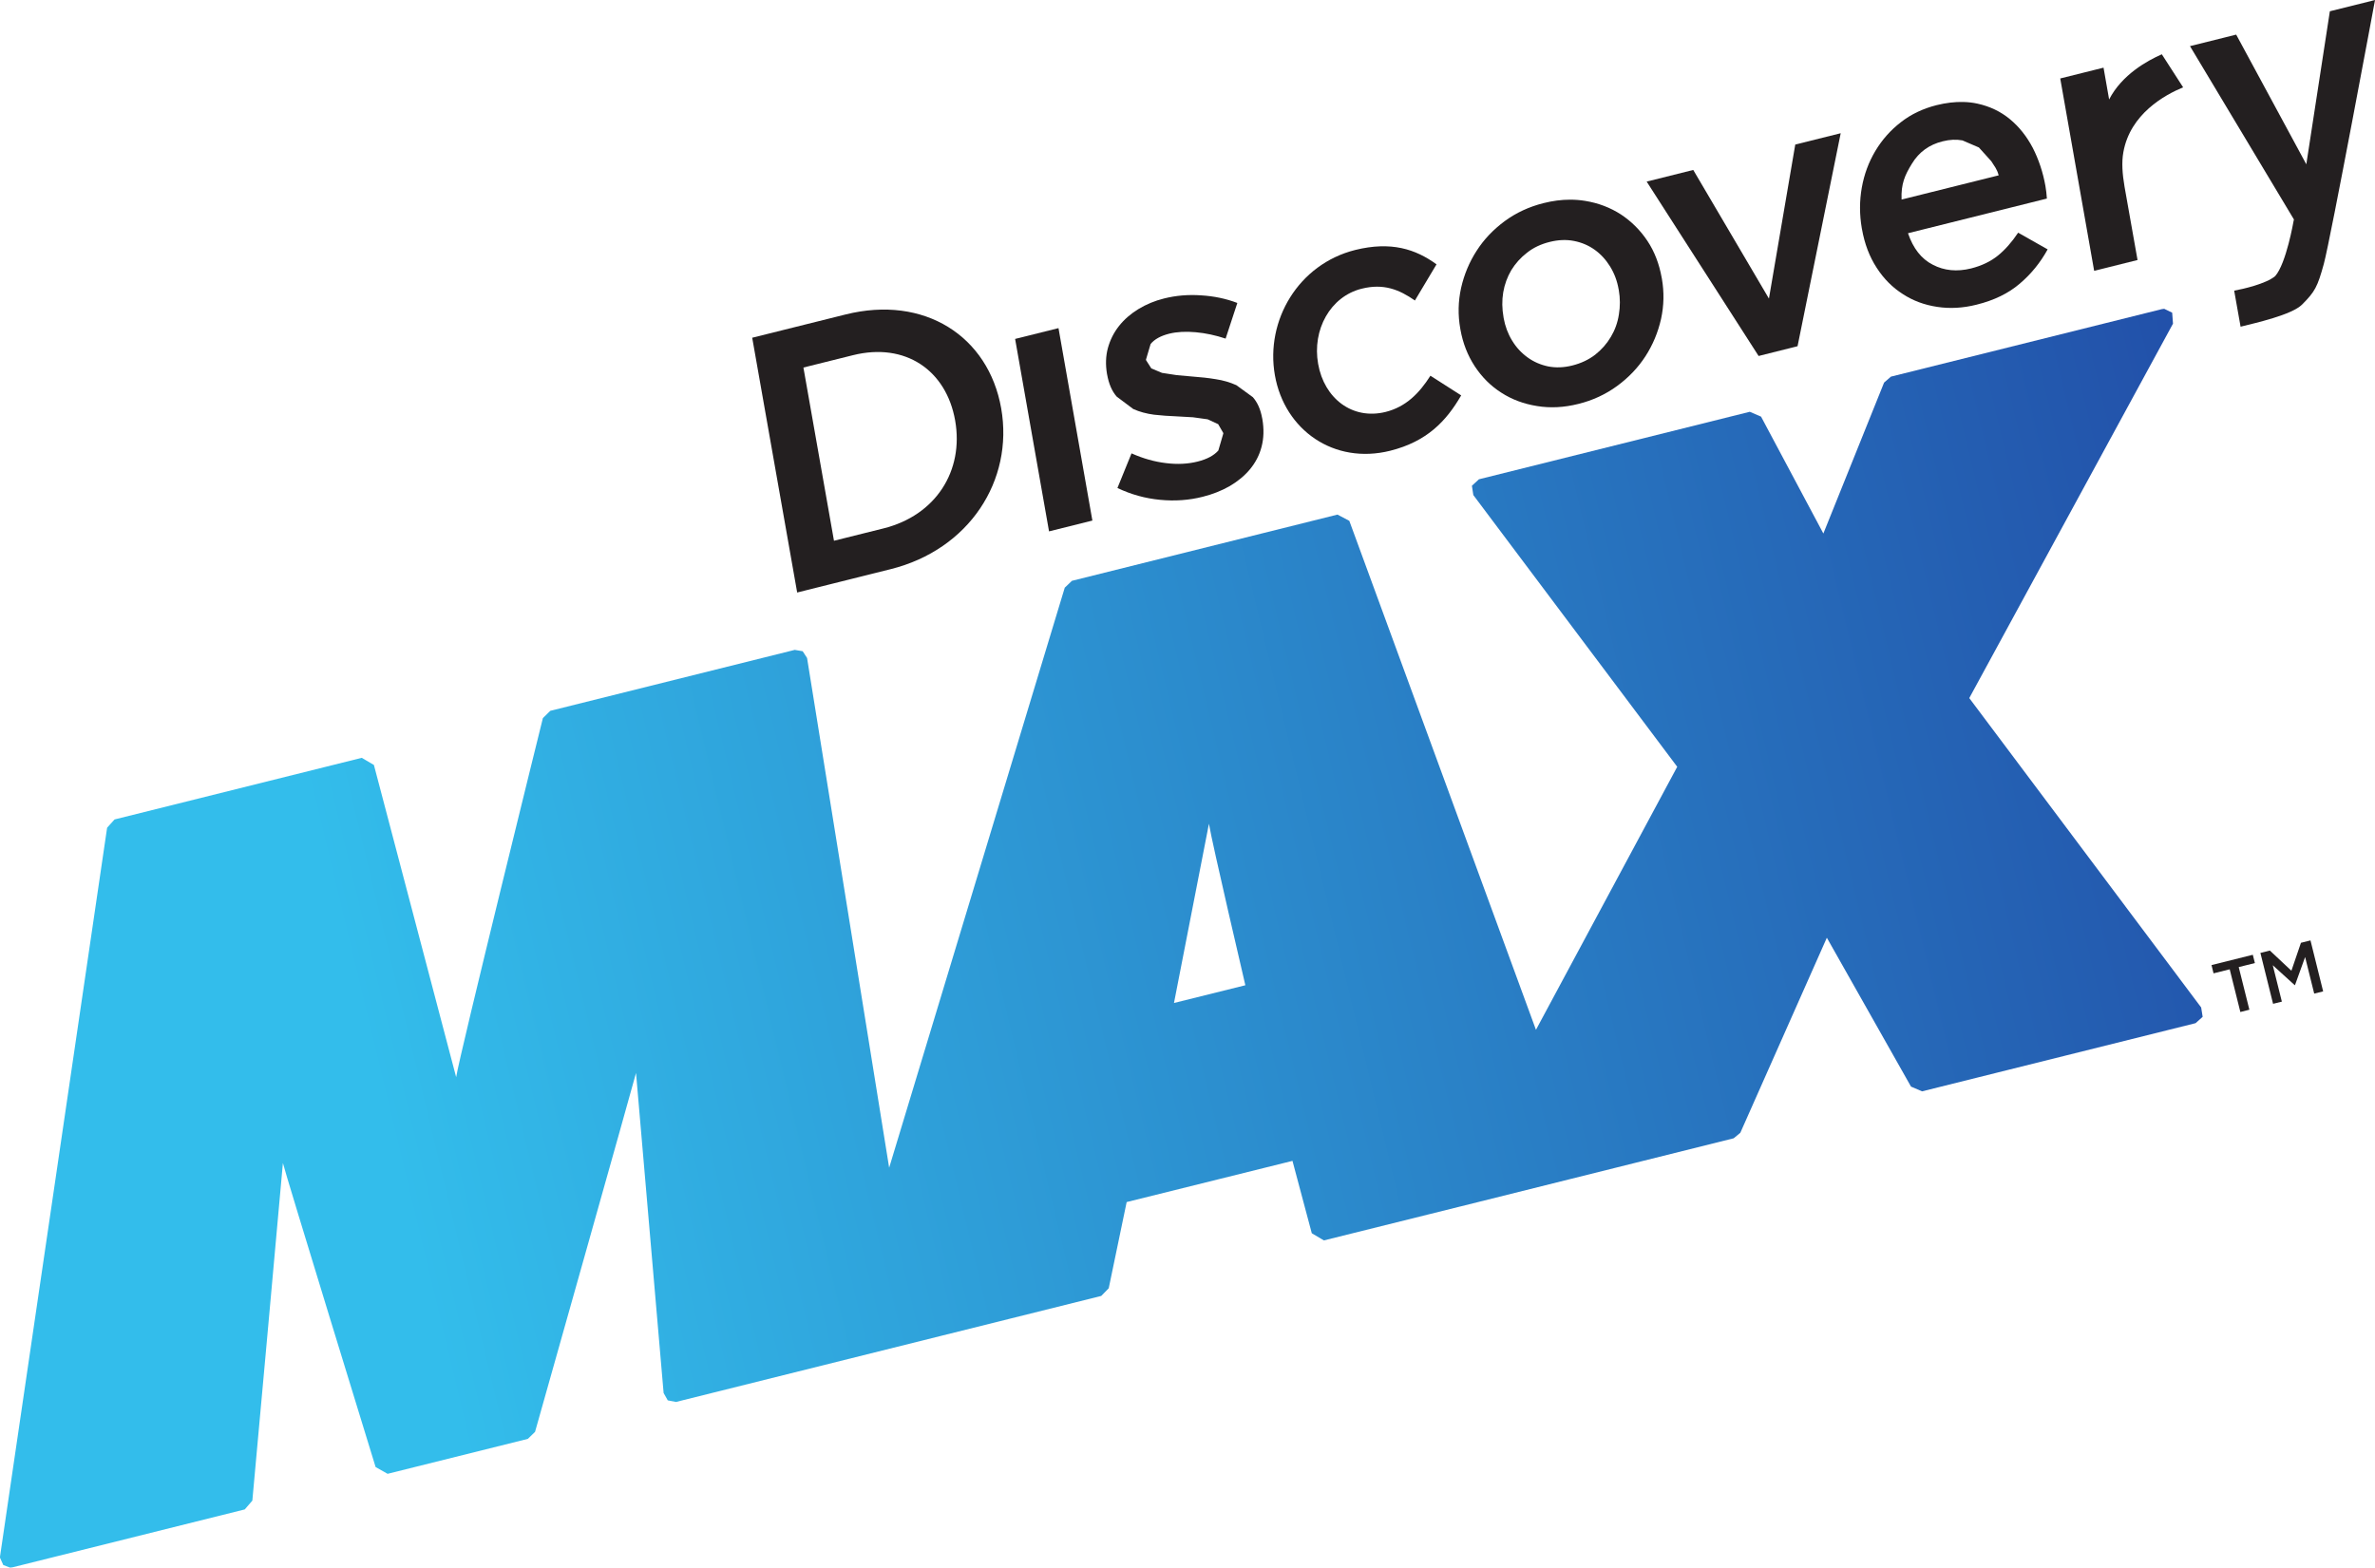
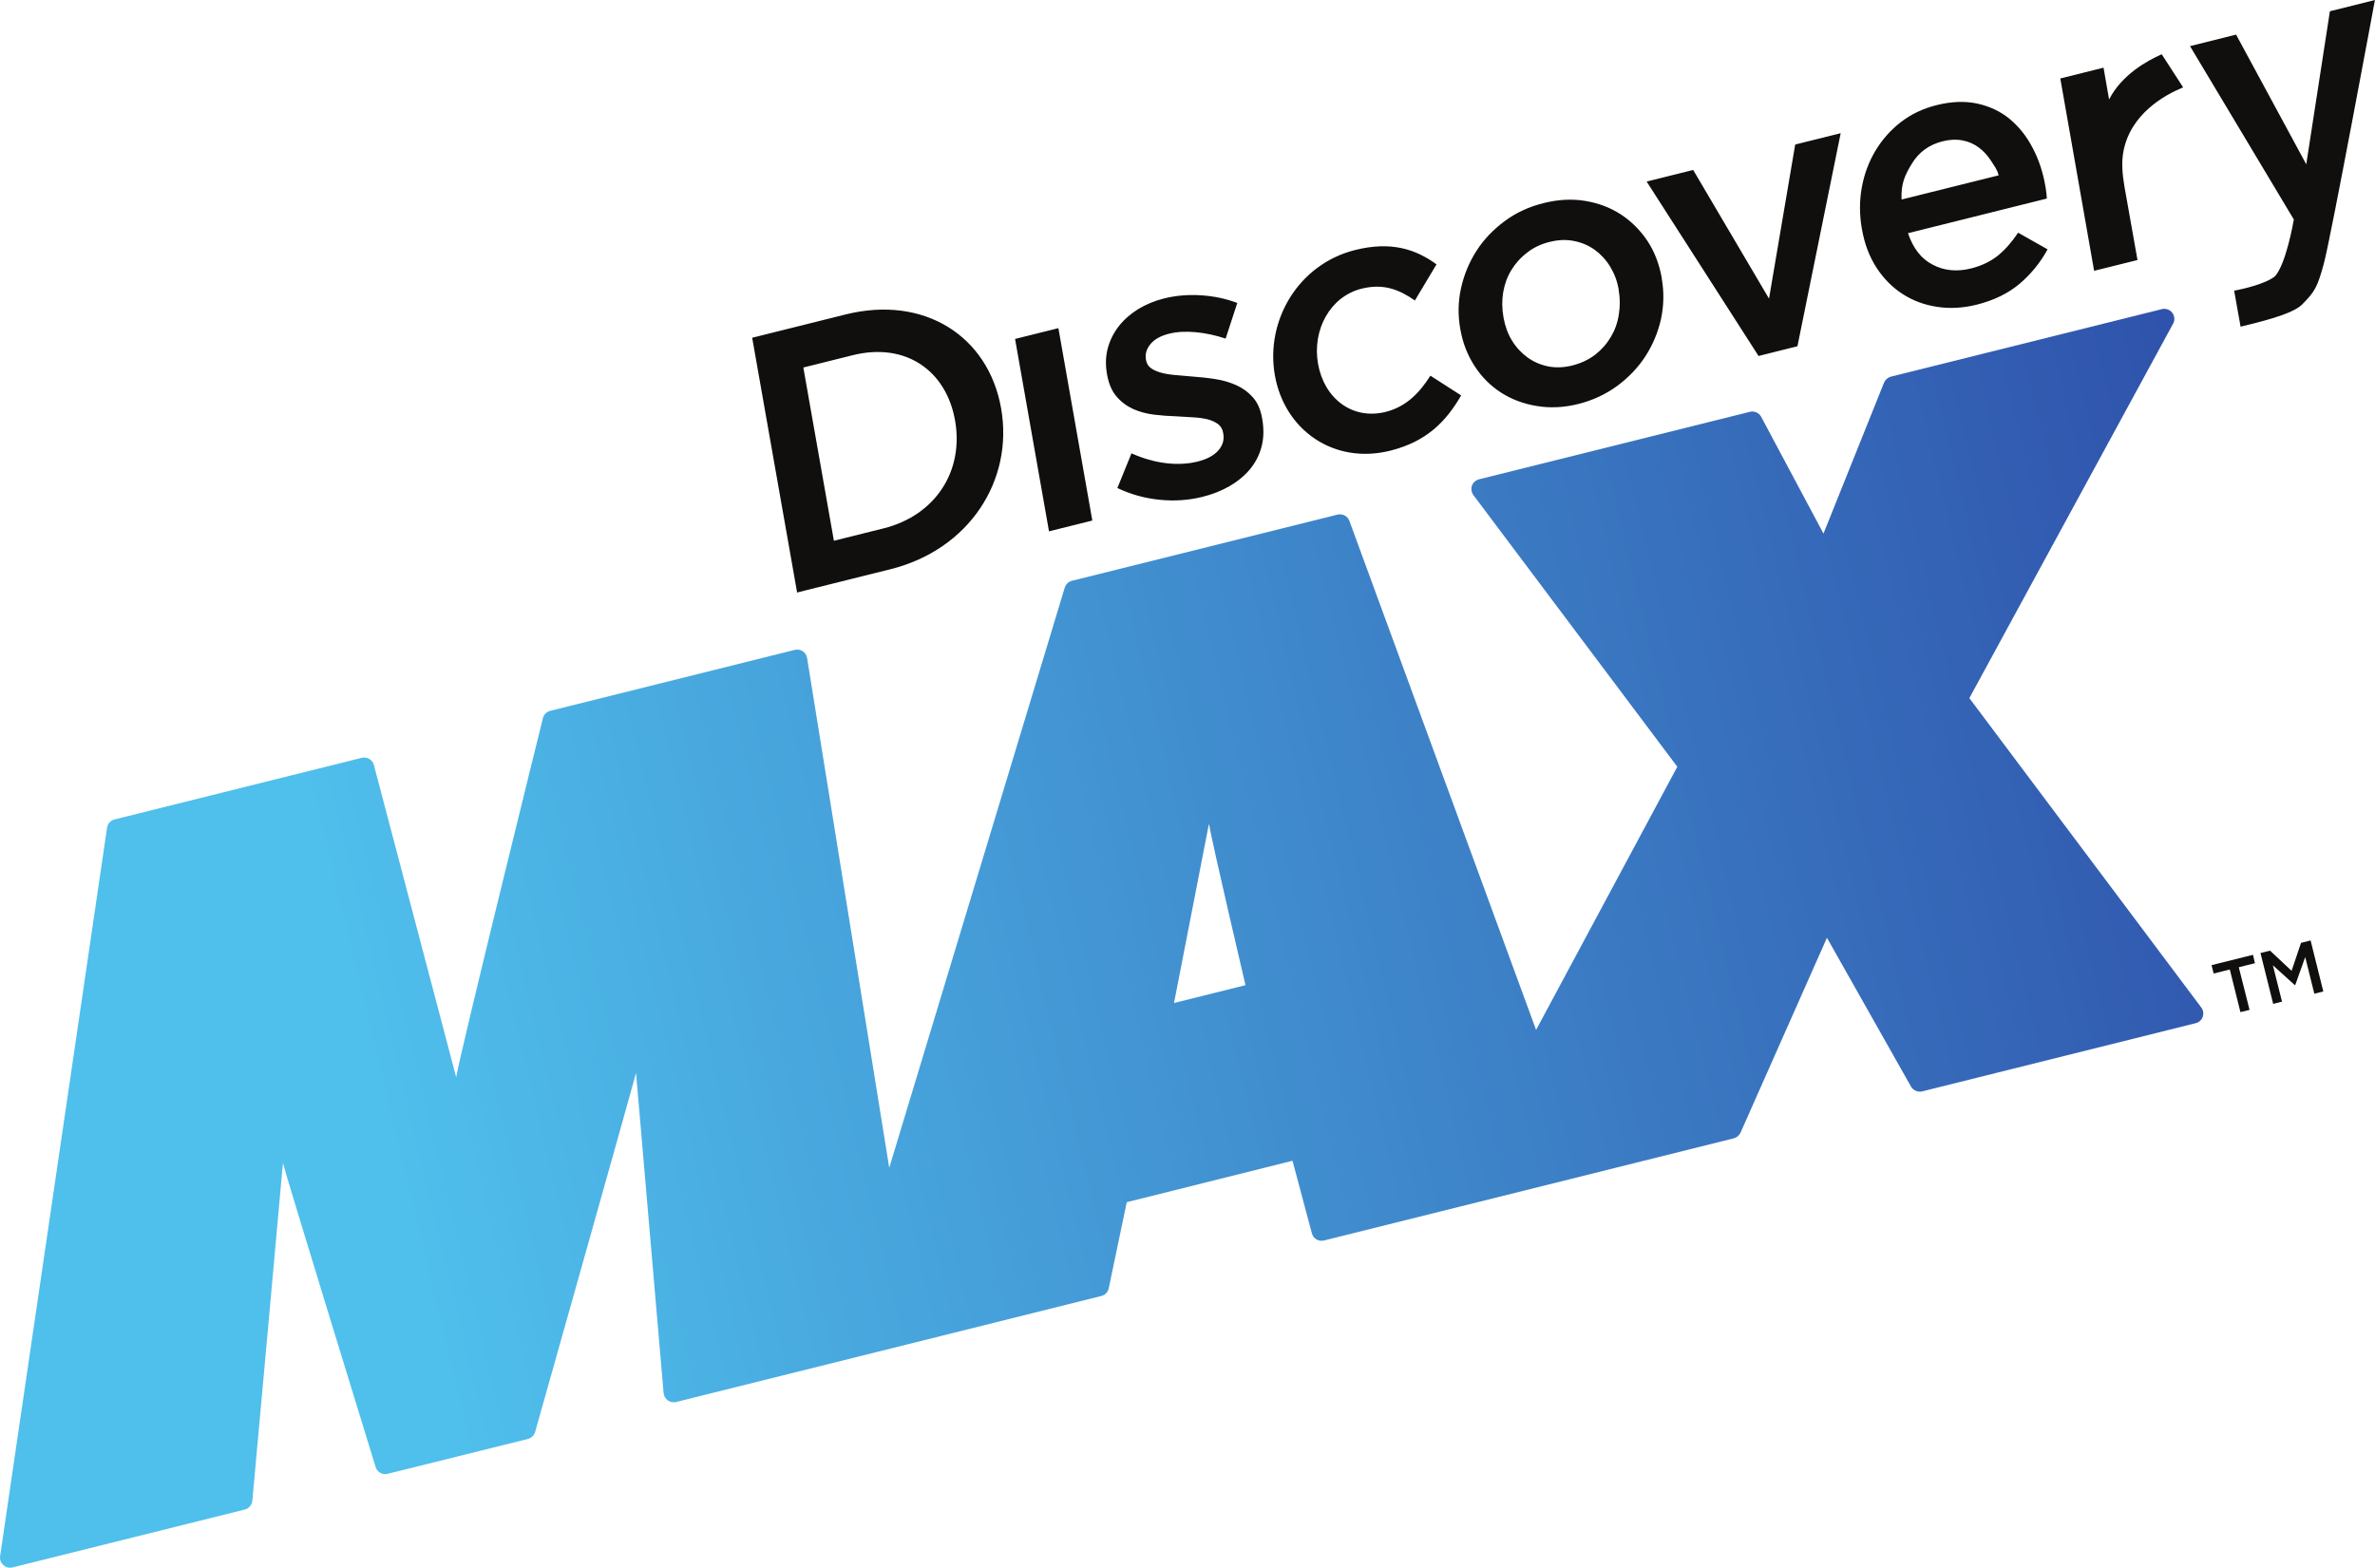
- <svg xmlns="http://www.w3.org/2000/svg" height="111.8mm" width="169.33mm" version="1.1" viewBox="0 0 600 396.134">
+ <svg xmlns="http://www.w3.org/2000/svg" height="396.16" width="600" version="1.1" viewBox="0 0 158.75 104.816">
  <defs>
-     <linearGradient id="a" gradientUnits="userSpaceOnUse" gradientTransform="matrix(590.76 -147.29 147.29 590.76 -662.99 689.23)" x1="0" x2="1" y1="0" y2="0">
-       <stop stop-color="#33bdeb" offset="0" />
-       <stop stop-color="#33bdeb" offset="0.2" />
-       <stop stop-color="#2250a9" offset="1" />
+     <linearGradient id="a" gradientUnits="userSpaceOnUse" gradientTransform="matrix(156.31 -38.973 38.973 156.31 -3.7225 122.85)" x1="0" x2="1" y1="0" y2="0">
+       <stop stop-color="#4fbfec" offset="0" />
+       <stop stop-color="#4fbfec" offset=".2" />
+       <stop stop-color="#2f52ab" offset="1" />
    </linearGradient>
  </defs>
-   <g transform="translate(642.25 -378.51)">
-     <path fill="url(#a)" d="m-95.504 456.54-0.602 0.08-68.434 17.06-1.73 1.5-15.34 38.14-15.74-29.53-2.85-1.23-68.43 17.06-1.77 1.64 0.36 2.35 51.51 68.66-35.69 66.47-47.15-128.62-2.99-1.58-67.09 16.74-1.81 1.73-44.36 146.58-20.74-128.81-1.11-1.71-2-0.34-61.76 15.4-1.87 1.84s-21.1 85.25-21.91 90.74l-20.78-78.9-3.07-1.8-62.45 15.57-1.88 2.09-27.04 184.08-0.02 0.33v0.06l0.83 1.85 1.7 0.65 0.64-0.07 58.66-14.63 1.92-2.22s7.53-82.72 7.72-85.32c0.53 2.39 23.42 76.83 23.42 76.83l3.03 1.71 35.43-8.83 1.82-1.77s25.1-88.95 25.51-90.7l6.97 80.88 1.05 1.86 2.08 0.4 107.43-26.79 1.89-1.94 4.53-21.78 41.89-10.41 4.88 18.29 3.06 1.81 34.4-8.56h0.02l69.11-17.25 1.67-1.39 21.86-49.29 21.26 37.62 2.8 1.2 69.092-17.23 1.789-1.6-0.377-2.37-58.584-78.18 51.468-94.62-0.209-2.77-2.013-0.98zm-241.33 130.13c0.73 4.61 9.2 40.81 9.2 40.81l-18.03 4.48 8.83-45.29z" />
-     <g fill="#231f20">
-       <path d="m-53.654 381.35-5.949 38.67-17.715-32.77-11.672 2.91 26.262 43.81-0.094 0.4s-1.845 10.73-4.65 13.91c-2.278 1.92-8.095 3.27-10.355 3.67l1.619 9.11c3.841-0.96 12.953-2.99 15.551-5.61 3.238-3.25 3.878-4.44 5.478-10.26 1.713-6.3 12.933-66.68 12.933-66.68l-11.408 2.84z" />
-       <path d="m-109.42 403.64-1.41-8.04-10.94 2.73 8.57 48.61 10.96-2.73-3.28-18.5c-0.56-3.26-0.77-6.2-0.3-8.76 1.73-9.67 10.467-14.47 15.098-16.38l-5.384-8.35c-3.709 1.63-10.094 5.17-13.314 11.42" />
-       <path d="m-292.2 482.6c-8.41 2.09-15.53-3.43-17.05-12.16-1.53-8.57 3.05-17 10.99-18.98 5.54-1.39 9.49 0.21 13.46 2.98l5.46-9.14c-5.29-3.85-11.48-5.87-20.54-3.63-14.31 3.58-22.74 17.77-20.29 31.67 2.45 13.87 14.93 22.61 29.12 19.07 9.32-2.34 14.18-7.5 17.94-13.99l-7.77-4.97c-2.81 4.42-6.16 7.85-11.32 9.15" />
-       <path d="m-146.29 404.27c-2.1-0.05-4.34 0.22-6.71 0.8-3.44 0.87-6.47 2.3-9.05 4.33-2.62 2.02-4.75 4.45-6.44 7.27-1.68 2.82-2.81 5.89-3.41 9.24-0.6 3.37-0.6 6.8 0 10.28l0.04 0.19c0.66 3.75 1.9 7 3.72 9.79 1.79 2.79 4.02 5.01 6.61 6.65 2.58 1.69 5.48 2.75 8.68 3.23 3.2 0.49 6.52 0.31 9.96-0.56 4.41-1.09 8.04-2.86 10.9-5.31 2.88-2.45 5.22-5.34 7.04-8.66l-7.45-4.22c-1.6 2.39-3.3 4.32-5.1 5.78-1.85 1.49-4.11 2.58-6.8 3.26-3.56 0.88-6.8 0.56-9.66-0.94-2.9-1.47-4.97-4.14-6.27-7.96l35.09-8.76-0.15-1.64-0.22-1.54c-0.62-3.48-1.7-6.7-3.2-9.64-1.53-2.9-3.45-5.33-5.78-7.25-2.32-1.92-5.03-3.22-8.15-3.91-1.17-0.26-2.38-0.4-3.65-0.43zm-2.59 9.55c0.83-0.04 1.63 0.02 2.4 0.16l4.16 1.79 3.14 3.48c0.88 1.43 1.37 1.83 1.86 3.56l-24.53 6.12c-0.17-3.94 0.83-6.18 2.62-9.08 1.77-2.92 4.37-4.8 7.74-5.63 0.9-0.23 1.77-0.36 2.61-0.4z" />
-       <path d="m-195.36 453.96-19.12-32.51-11.77 2.94 28.28 44.07 9.84-2.47 10.9-53.82-11.48 2.86-6.65 38.93z" />
-       <path d="m-245.6 428.96c-2.17 0-4.4 0.29-6.7 0.87-3.68 0.92-6.95 2.45-9.81 4.55-2.88 2.13-5.26 4.62-7.1 7.5-1.85 2.86-3.15 5.99-3.92 9.37-0.75 3.41-0.83 6.84-0.2 10.36l0.03 0.17c0.61 3.42 1.81 6.51 3.62 9.28 1.81 2.75 4.03 4.97 6.72 6.68 2.65 1.72 5.65 2.83 9 3.37 3.31 0.55 6.81 0.38 10.43-0.53 3.67-0.9 6.96-2.44 9.86-4.57s5.27-4.63 7.12-7.49c1.86-2.88 3.16-6.01 3.93-9.4 0.74-3.39 0.81-6.79 0.21-10.22l-0.04-0.19c-0.62-3.48-1.8-6.61-3.61-9.33s-4.05-4.94-6.7-6.69c-2.68-1.73-5.69-2.88-9-3.42-1.26-0.21-2.54-0.31-3.84-0.31zm-1.99 10.21c1.02-0.04 2.01 0.03 2.97 0.22 1.94 0.38 3.67 1.11 5.21 2.21 1.53 1.09 2.84 2.5 3.9 4.21 1.07 1.73 1.81 3.66 2.18 5.82l0.04 0.17c0.36 2.09 0.36 4.14 0.02 6.19-0.32 2.06-1 3.92-2.03 5.65-1.02 1.73-2.34 3.22-3.96 4.5-1.64 1.26-3.56 2.17-5.8 2.73-2.12 0.53-4.14 0.6-6.06 0.23-1.92-0.4-3.65-1.15-5.19-2.26-1.57-1.13-2.89-2.54-3.94-4.28-1.05-1.71-1.75-3.61-2.13-5.68l-0.03-0.21c-0.38-2.14-0.42-4.23-0.08-6.27 0.34-2.03 1.04-3.91 2.03-5.61 1.04-1.69 2.36-3.18 4-4.44 1.61-1.28 3.53-2.17 5.7-2.71 1.09-0.27 2.14-0.43 3.17-0.47z" />
-       <path d="m-329.9 475.84c-1.62-0.73-3.36-1.24-5.24-1.52-1.88-0.31-3.74-0.51-5.59-0.64l-4.25-0.38-3.71-0.57-2.7-1.13-1.31-2.05-0.04-0.17 1.17-3.95c0.99-1.21 2.58-2.07 4.68-2.6 1.98-0.49 4.22-0.6 6.73-0.37 2.48 0.22 5.02 0.77 7.54 1.61l2.96-9.01c-2.82-1.08-5.87-1.72-9.11-1.92-3.28-0.23-6.4 0.03-9.41 0.79-2.36 0.58-4.5 1.48-6.46 2.67-1.98 1.21-3.6 2.62-4.92 4.29-1.31 1.66-2.24 3.52-2.8 5.56-0.55 2.03-0.62 4.21-0.23 6.53l0.04 0.19c0.42 2.33 1.21 4.18 2.41 5.55l4.18 3.14c1.6 0.72 3.37 1.19 5.27 1.44 1.9 0.2 3.75 0.35 5.57 0.41l4.26 0.24 3.69 0.51 2.67 1.23 1.26 2.18 0.04 0.17-1.26 4.31c-1.13 1.28-2.88 2.2-5.23 2.79-2.47 0.62-5.14 0.75-8.01 0.39-2.86-0.34-5.76-1.15-8.69-2.46l-3.56 8.75c3.44 1.64 7.04 2.64 10.79 2.99 3.74 0.36 7.32 0.1 10.75-0.77 2.48-0.62 4.76-1.52 6.81-2.69 2.03-1.19 3.77-2.62 5.14-4.27 1.37-1.66 2.37-3.54 2.92-5.67 0.56-2.13 0.64-4.48 0.19-7.06l-0.04-0.17c-0.4-2.24-1.19-3.99-2.35-5.31l-4.16-3.03" />
-       <path d="m-377.23 512.78 10.95-2.73-8.56-48.63-10.96 2.73 8.57 48.63z" />
-       <path d="m-389.32 481.68c3.2 18.2-8.06 35.71-27.96 40.66l-21.7 5.42c-0.7-3.93 4.27-7.49 5.87-12.22l14.03-3.5c13.29-3.31 20.37-14.59 18.13-27.28-2.24-12.68-12.56-19.82-25.85-16.49l-12.48 3.11 9.26 52.52c-2.22-1.84-8.79 3.82-8.79 3.82l-2.05 0.51-11.36-64.38 23.59-5.88c19.9-4.97 36.09 5.48 39.31 23.71" />
-       <path d="m-60.958 616.75-2.41 7.06-5.441-5.1-2.391 0.6 3.201 12.86 2.221-0.55-2.297-9.2 5.535 5.03h0.075l2.561-7.1 2.297 9.24 2.259-0.56-3.201-12.88-2.409 0.6z" />
-       <path d="m-83.549 622.38 0.508 2.09 4.085-1.02 2.692 10.79 2.278-0.58-2.692-10.77 4.085-1.02-0.527-2.09" />
-     </g>
+   <g transform="translate(-1.7649 -40.63)">
+     <path d="m146.27 61.298-18.11 4.513c-0.2 0.053-0.37 0.199-0.46 0.397l-4.05 10.097-4.17-7.818c-0.15-0.264-0.46-0.397-0.75-0.323l-18.11 4.514c-0.21 0.055-0.39 0.215-0.47 0.427-0.07 0.212-0.03 0.448 0.1 0.627l13.63 18.163-9.44 17.595-12.479-34.033c-0.118-0.323-0.46-0.502-0.793-0.42l-17.753 4.425c-0.229 0.058-0.411 0.232-0.48 0.457l-11.731 38.791-5.491-34.084c-0.029-0.186-0.136-0.351-0.293-0.454-0.156-0.102-0.349-0.137-0.531-0.091l-16.346 4.076c-0.24 0.06-0.428 0.246-0.488 0.487 0 0-5.584 22.556-5.797 24.016l-5.502-20.882c-0.094-0.355-0.455-0.567-0.811-0.48l-16.524 4.12c-0.263 0.066-0.461 0.285-0.5 0.554l-7.149 48.708c-0.004 0.03-0.006 0.06-0.007 0.09v0.01c0.003 0.19 0.081 0.37 0.221 0.49 0.125 0.12 0.286 0.18 0.451 0.18 0.054 0 0.108-0.01 0.162-0.02l15.526-3.87c0.278-0.07 0.48-0.31 0.507-0.59 0 0 1.993-21.89 2.045-22.58 0.139 0.64 6.197 20.33 6.197 20.33 0.105 0.34 0.458 0.54 0.803 0.45l9.374-2.33c0.234-0.06 0.418-0.24 0.484-0.47 0 0 6.636-23.54 6.744-24l1.843 21.4c0.017 0.2 0.119 0.38 0.28 0.49 0.159 0.12 0.36 0.15 0.551 0.11l15.527-3.87h0.001l12.9-3.22c0.251-0.06 0.443-0.26 0.494-0.51l1.204-5.76 11.08-2.77 1.294 4.85c0.095 0.36 0.455 0.57 0.81 0.48l9.103-2.27h0.003l18.282-4.56c0.2-0.05 0.36-0.19 0.45-0.37l5.78-13.04 5.62 9.95c0.15 0.26 0.46 0.39 0.75 0.32l18.28-4.56c0.21-0.05 0.39-0.21 0.47-0.42 0.07-0.22 0.04-0.45-0.1-0.63l-15.5-20.683 13.62-25.038c0.13-0.234 0.1-0.52-0.06-0.731-0.13-0.167-0.32-0.26-0.53-0.26-0.05 0-0.11 0.006-0.16 0.02m-63.698 34.411c0.2 1.222 2.442 10.791 2.442 10.791l-4.776 1.19 2.334-11.981" fill="url(#a)" />
+     <path d="m157.5 41.382-1.58 10.233-4.69-8.671-3.08 0.769 6.94 11.594-0.02 0.104s-0.49 2.839-1.23 3.681c-0.6 0.506-2.14 0.866-2.74 0.971l0.43 2.408c1.02-0.254 3.43-0.791 4.11-1.48 0.86-0.864 1.03-1.179 1.45-2.716 0.46-1.669 3.42-17.645 3.42-17.645zm-14.76 5.898-0.37-2.126-2.89 0.722 2.26 12.86 2.9-0.721-0.87-4.897c-0.15-0.86-0.2-1.637-0.08-2.318 0.46-2.557 2.78-3.829 4-4.33l-1.43-2.212c-0.98 0.43-2.67 1.367-3.52 3.022m-48.36 20.89c-2.227 0.555-4.108-0.905-4.515-3.216-0.4-2.266 0.808-4.499 2.91-5.023 1.464-0.366 2.509 0.058 3.565 0.788l1.444-2.415c-1.404-1.022-3.042-1.556-5.435-0.96-3.785 0.945-6.017 4.703-5.369 8.379 0.646 3.671 3.948 5.978 7.705 5.041 2.464-0.614 3.751-1.978 4.746-3.696l-2.055-1.32c-0.744 1.173-1.633 2.082-2.996 2.422m40.98-15.818c-0.13-0.458-0.26-0.566-0.49-0.942-0.24-0.375-0.52-0.684-0.84-0.92-0.33-0.242-0.69-0.4-1.1-0.475-0.4-0.077-0.84-0.058-1.32 0.063-0.89 0.222-1.58 0.717-2.05 1.49-0.47 0.768-0.74 1.363-0.69 2.401zm2.27-1.837c0.41 0.774 0.69 1.625 0.85 2.551 0.02 0.129 0.05 0.264 0.06 0.406 0.02 0.133 0.03 0.282 0.04 0.433l-9.28 2.316c0.34 1.013 0.89 1.719 1.66 2.11 0.75 0.397 1.61 0.482 2.55 0.248 0.71-0.179 1.31-0.469 1.8-0.861 0.48-0.39 0.93-0.901 1.35-1.531l1.97 1.114c-0.48 0.879-1.1 1.643-1.86 2.292-0.76 0.647-1.72 1.117-2.88 1.408-0.91 0.226-1.79 0.275-2.64 0.145-0.85-0.129-1.61-0.407-2.3-0.852-0.68-0.435-1.27-1.023-1.75-1.76s-0.81-1.6-0.98-2.59l-0.01-0.05c-0.16-0.924-0.16-1.832 0-2.722 0.16-0.886 0.46-1.698 0.9-2.443 0.45-0.751 1.01-1.391 1.7-1.926 0.69-0.537 1.49-0.917 2.4-1.144 1-0.251 1.92-0.281 2.74-0.1 0.83 0.185 1.55 0.527 2.16 1.035 0.61 0.511 1.12 1.151 1.52 1.921m-17.62 10.082-5.07-8.604-3.11 0.775 7.48 11.662 2.6-0.65 2.89-14.245-3.04 0.758zm-10.05-0.621c-0.1-0.572-0.3-1.082-0.58-1.539-0.28-0.453-0.63-0.824-1.03-1.112-0.41-0.291-0.87-0.485-1.38-0.584-0.51-0.103-1.05-0.081-1.63 0.064-0.57 0.142-1.08 0.38-1.5 0.717-0.44 0.335-0.79 0.727-1.06 1.177-0.27 0.446-0.45 0.946-0.54 1.481-0.09 0.539-0.08 1.091 0.02 1.661l0.01 0.052c0.1 0.548 0.28 1.054 0.56 1.508 0.28 0.458 0.63 0.83 1.04 1.129 0.41 0.296 0.87 0.494 1.38 0.598 0.51 0.099 1.04 0.08 1.6-0.059 0.59-0.148 1.1-0.39 1.54-0.723 0.43-0.338 0.78-0.733 1.05-1.193 0.27-0.455 0.45-0.951 0.53-1.494 0.09-0.539 0.09-1.086-0.01-1.637zm1.92-3.243c0.48 0.725 0.79 1.549 0.96 2.472v0.052c0.16 0.903 0.14 1.806-0.05 2.701-0.2 0.897-0.55 1.727-1.04 2.489-0.49 0.756-1.12 1.417-1.88 1.98-0.77 0.563-1.64 0.971-2.61 1.214-0.96 0.239-1.88 0.283-2.76 0.136-0.89-0.141-1.68-0.439-2.39-0.89-0.71-0.456-1.3-1.044-1.77-1.768-0.48-0.731-0.799-1.551-0.96-2.458l-0.009-0.045c-0.164-0.929-0.146-1.839 0.056-2.738 0.201-0.897 0.546-1.724 1.033-2.483 0.49-0.761 1.12-1.417 1.88-1.981 0.75-0.557 1.62-0.962 2.6-1.205 0.97-0.243 1.9-0.294 2.78-0.147 0.88 0.143 1.68 0.444 2.39 0.906 0.7 0.461 1.29 1.048 1.77 1.765m-27.479 9.651c-0.425-0.193-0.887-0.328-1.384-0.405-0.496-0.081-0.992-0.136-1.48-0.168-0.387-0.035-0.766-0.067-1.127-0.098-0.367-0.028-0.694-0.077-0.978-0.149-0.287-0.075-0.525-0.174-0.713-0.303-0.19-0.136-0.308-0.313-0.347-0.54l-0.01-0.048c-0.065-0.374 0.038-0.72 0.307-1.043 0.264-0.318 0.682-0.55 1.24-0.689 0.525-0.131 1.117-0.161 1.78-0.101 0.658 0.062 1.33 0.205 1.999 0.429l0.78-2.383c-0.75-0.285-1.553-0.457-2.413-0.512-0.863-0.056-1.691 0.012-2.488 0.211-0.622 0.155-1.193 0.393-1.712 0.705-0.519 0.321-0.95 0.696-1.298 1.138-0.347 0.441-0.594 0.932-0.742 1.468-0.146 0.538-0.167 1.117-0.059 1.729l0.009 0.051c0.109 0.618 0.321 1.104 0.636 1.469 0.312 0.366 0.683 0.637 1.108 0.831 0.422 0.189 0.889 0.316 1.392 0.377 0.505 0.06 0.993 0.098 1.479 0.111 0.388 0.026 0.764 0.043 1.126 0.068 0.362 0.018 0.684 0.063 0.973 0.131 0.287 0.078 0.526 0.188 0.706 0.323 0.182 0.144 0.294 0.336 0.337 0.58l0.008 0.047c0.075 0.423-0.036 0.802-0.334 1.139-0.299 0.339-0.76 0.583-1.382 0.738-0.653 0.163-1.359 0.197-2.119 0.106-0.755-0.092-1.525-0.308-2.299-0.656l-0.943 2.319c0.91 0.434 1.863 0.695 2.853 0.788 0.99 0.099 1.94 0.026 2.846-0.201 0.656-0.163 1.258-0.402 1.803-0.714 0.539-0.314 0.997-0.694 1.36-1.128 0.364-0.44 0.624-0.938 0.772-1.501 0.151-0.565 0.167-1.188 0.047-1.867l-0.009-0.048c-0.104-0.589-0.311-1.056-0.623-1.401-0.309-0.347-0.676-0.614-1.101-0.803m-12.519 9.771 2.896-0.722-2.268-12.863-2.896 0.722zm-3.201-8.226c0.849 4.816-2.131 9.447-7.394 10.759l-5.745 1.432c-0.182-1.038 1.131-1.983 1.555-3.233l3.709-0.925c3.516-0.876 5.39-3.859 4.798-7.216-0.592-3.359-3.324-5.245-6.84-4.368l-3.302 0.824 2.45 13.898c-0.589-0.49-2.327 1.01-2.327 1.01l-0.54 0.135-3.003-17.033 6.241-1.557c5.263-1.312 9.548 1.453 10.398 6.274" fill="#100f0d" />
+     <path d="m155.57 103.67-0.63 1.87-1.44-1.35-0.64 0.16 0.85 3.4 0.59-0.15-0.61-2.43 1.47 1.33h0.02l0.67-1.88 0.61 2.45 0.6-0.15-0.85-3.41zm-5.98 1.49 0.14 0.56 1.08-0.27 0.71 2.85 0.61-0.15-0.72-2.85 1.08-0.27-0.13-0.56-2.77 0.69" fill="#100f0d" />
  </g>
</svg>
